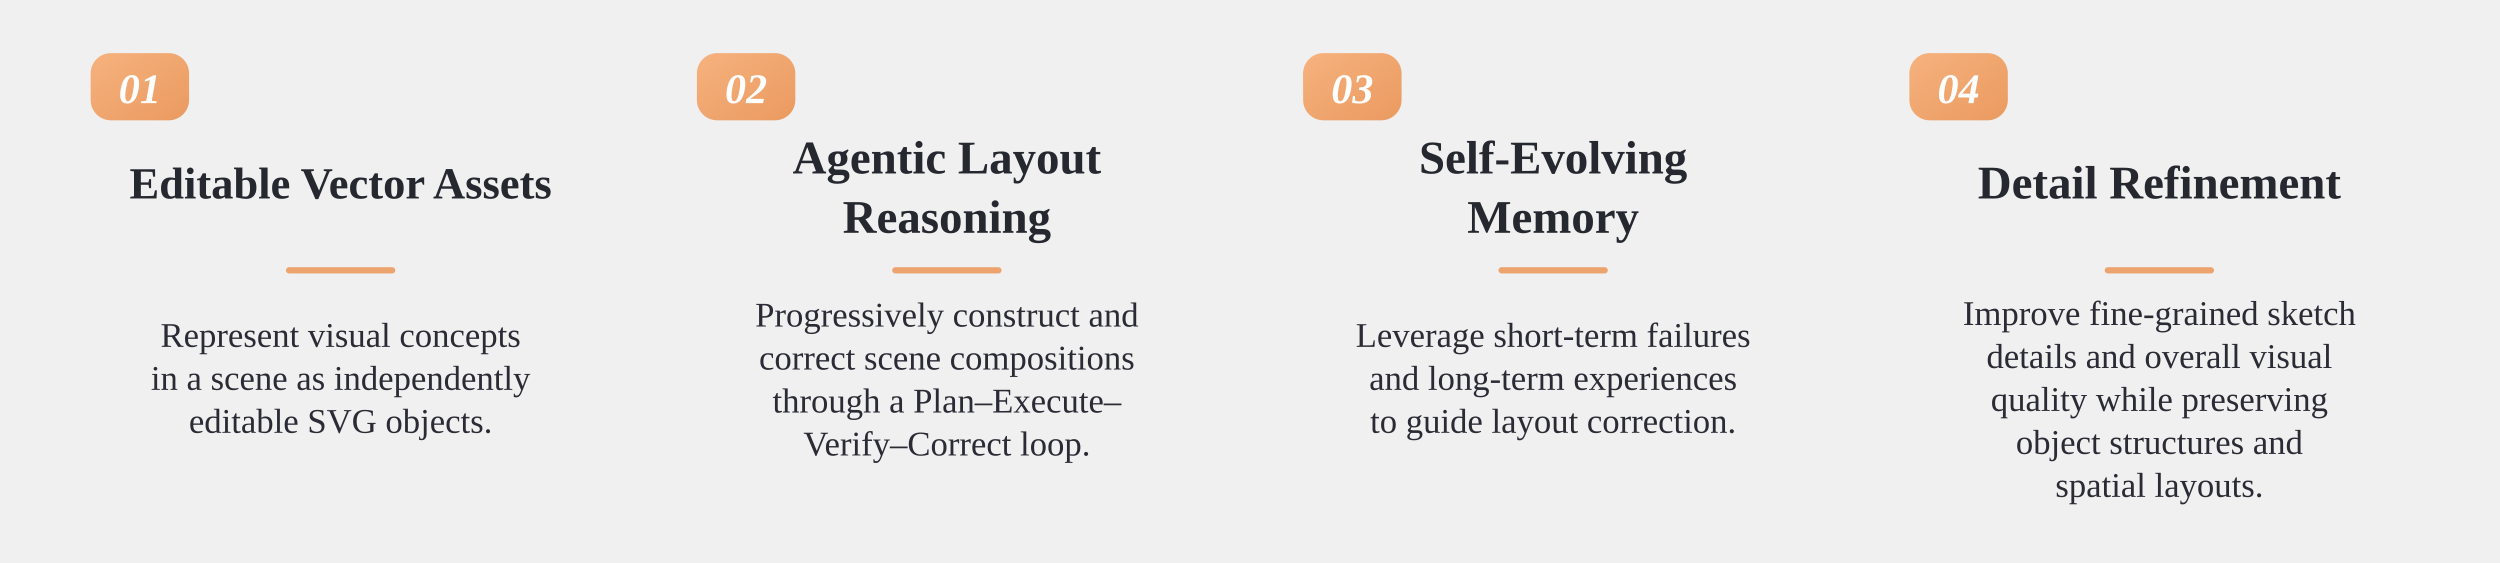
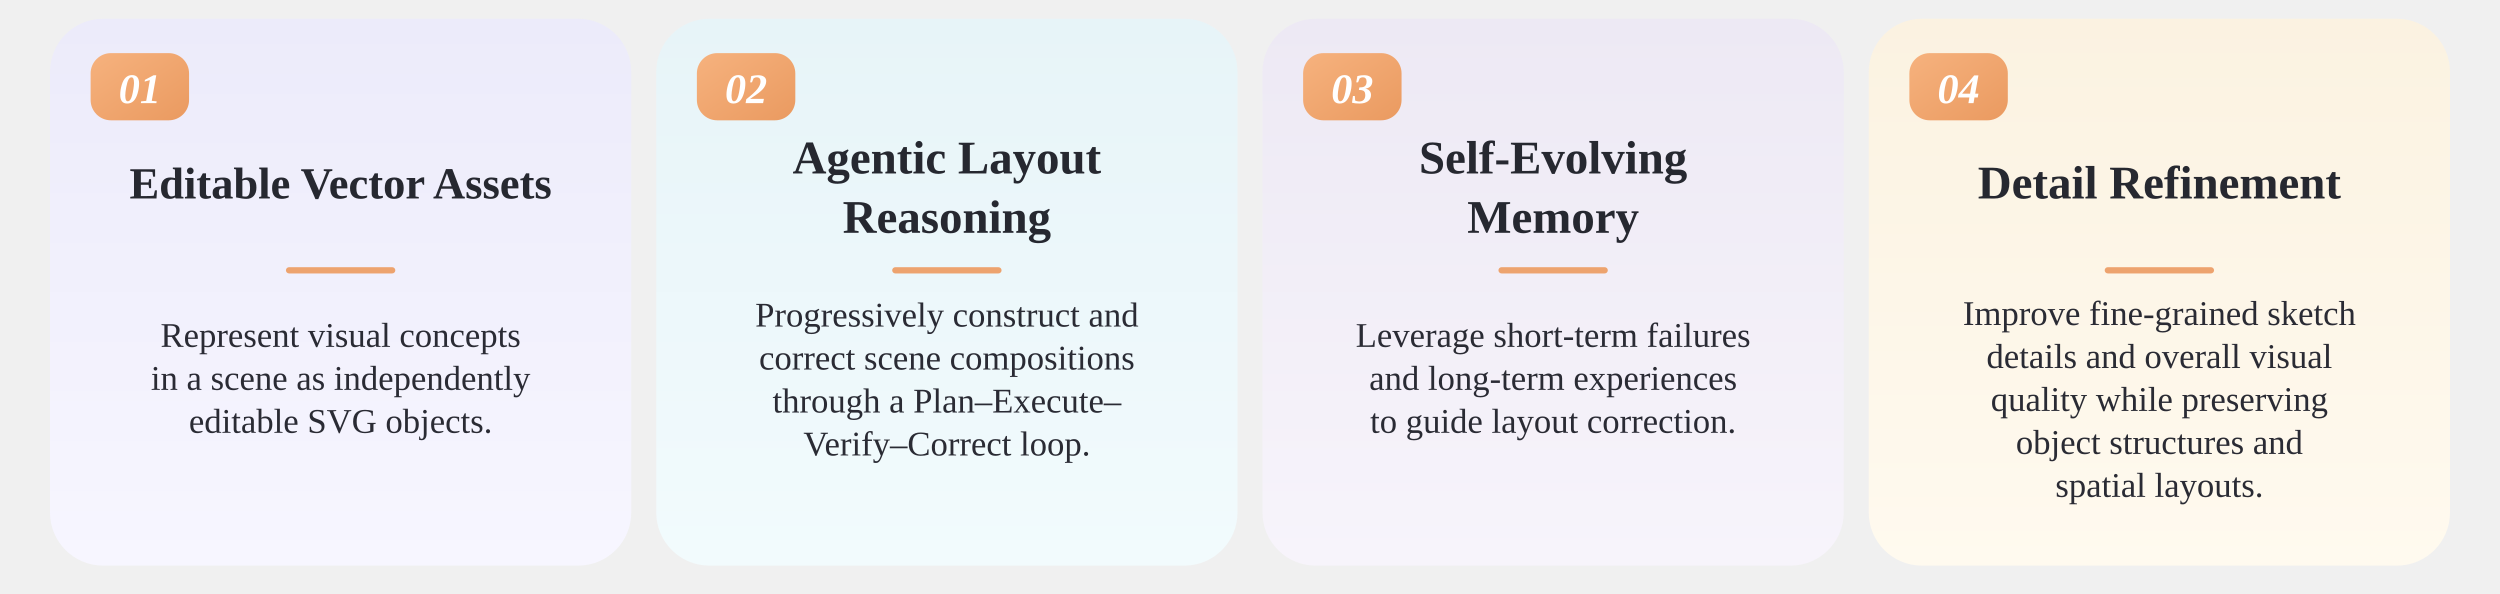
- <svg xmlns="http://www.w3.org/2000/svg" width="1600" height="360">
+ <svg xmlns="http://www.w3.org/2000/svg" width="1600" height="380" viewBox="0 0 1600 380">
  <defs>
-     <filter height="143%" id="card-shadow" width="130%" x="-15%" y="-16%" />
    <linearGradient id="badge" x1="0" x2="1" y1="0" y2="1">
      <stop offset="0" stop-color="#F6B27E" />
      <stop offset="1" stop-color="#EA9A60" />
    </linearGradient>
    <linearGradient id="bg-01" x1="0" x2="0" y1="0" y2="1">
      <stop offset="0" stop-color="#ECEBFA" />
      <stop offset="1" stop-color="#F7F6FF" />
    </linearGradient>
    <linearGradient id="bg-02" x1="0" x2="0" y1="0" y2="1">
      <stop offset="0" stop-color="#E7F4F8" />
      <stop offset="1" stop-color="#F2FBFD" />
    </linearGradient>
    <linearGradient id="bg-03" x1="0" x2="0" y1="0" y2="1">
      <stop offset="0" stop-color="#EDE9F4" />
      <stop offset="1" stop-color="#F7F4FB" />
    </linearGradient>
    <linearGradient id="bg-04" x1="0" x2="0" y1="0" y2="1">
      <stop offset="0" stop-color="#FBF2E1" />
      <stop offset="1" stop-color="#FFFAEF" />
    </linearGradient>
  </defs>
  <g class="layer">
-     <g id="svg_4" transform="translate(0 -1) translate(0 -1) translate(0 -1) translate(0 -1) translate(0 -1) translate(0 -1) translate(0 -1) translate(0 -1) translate(0 -1) translate(0 -1) translate(0 -1) translate(0 -1) translate(0 -1) translate(0 -1) translate(0 -1) translate(0 -1) translate(0 -1) translate(0 -1) translate(0 -1) translate(0 -1) translate(0 -1) translate(0 -1) translate(0 -1) translate(0 -1) translate(0 -1) translate(0 -1) translate(0 -1) translate(0 -1) translate(0 -1) translate(0 -1) translate(0 -1) translate(0 -1) translate(0 -1) translate(0 -1) translate(0 -1) translate(0 -1) translate(0 -1) translate(0 -1) translate(0 -1) translate(0 -1) translate(0 -1) translate(0 -1) translate(0 -1) translate(0 -1) translate(0 -1) translate(0 -1) translate(0 -1) translate(0 -1) translate(0 -1) translate(0 -1) translate(0 -1) translate(0 -1) translate(0 -1) translate(0 -1) translate(0 -1) translate(0 -1) translate(0 -1) translate(0 -1) translate(0 -1) translate(0 -1) translate(0 -1) translate(0 -1) translate(0 -1) translate(0 -1) translate(0 -1) translate(0 -1) translate(0 -1) translate(0 -1) translate(0 -1) translate(0 -1) translate(0 -1) translate(0 -1) translate(0 -1) translate(0 -1) translate(0 -1) translate(0 -1) translate(0 -1) translate(0 -1) translate(0 -1) translate(0 -1) translate(0 -1) translate(0 -1) translate(0 -1) translate(0 -1) translate(0 -1) translate(0 -1) translate(0 -1) translate(0 -1) translate(0 -1) translate(0 -1) translate(0 -1) translate(0 -1) translate(0 -1) translate(0 -1) translate(0 -1) translate(0 -1) translate(0 -1) translate(0 -1) translate(0 -1) translate(0 -1) translate(0 -1) translate(0 -1) translate(0 -1) translate(0 -1) translate(0 -1) translate(0 -1) translate(0 -1) translate(0 -1) translate(0 -1) translate(0 -1) translate(0 -1) translate(0 -1) translate(0 -1) translate(0 -1) translate(0 -1) translate(0 -1) translate(0 -1) translate(0 -1) translate(0 -1) translate(0 -1) translate(0 -1) translate(0 -1) translate(0 -1) translate(0 -1) translate(0 -1) translate(0 -1) translate(0 -1) translate(0 -1)">
-       <rect fill="url(#bg-01)" filter="url(#card-shadow)" height="350" id="svg_5" rx="34" width="372" x="32" y="140" />
+     <g id="svg_4" transform="translate(0 -128)">
+       <rect fill="url(#bg-01)" height="350" id="svg_5" rx="34" width="372" x="32" y="140" />
      <rect fill="url(#badge)" height="43" id="svg_6" rx="13" width="63" x="58" y="162" />
      <text fill="#FFFFFF" font-family="Georgia,'Times New Roman',serif" font-size="27" font-style="italic" font-weight="700" id="svg_7" text-anchor="middle" x="89.5" y="194">01</text>
      <text fill="#262830" font-family="Georgia,'Times New Roman',serif" font-size="28.5" font-weight="700" id="svg_8" text-anchor="middle" x="218" y="255">Editable Vector Assets</text>
      <rect fill="#EDA36E" height="4" id="svg_9" rx="2" width="70" x="183" y="299" />
      <text fill="#2A2B34" font-family="Georgia,'Times New Roman',serif" font-size="22.2" id="svg_10" text-anchor="middle" x="218" y="350">Represent visual concepts</text>
      <text fill="#2A2B34" font-family="Georgia,'Times New Roman',serif" font-size="22.2" id="svg_11" text-anchor="middle" x="218" y="377.5">in a scene as independently</text>
      <text fill="#2A2B34" font-family="Georgia,'Times New Roman',serif" font-size="22.2" id="svg_12" text-anchor="middle" x="218" y="405">editable SVG objects.</text>
    </g>
-     <g id="svg_13" transform="translate(0 -1) translate(0 -1) translate(0 -1) translate(0 -1) translate(0 -1) translate(0 -1) translate(0 -1) translate(0 -1) translate(0 -1) translate(0 -1) translate(0 -1) translate(0 -1) translate(0 -1) translate(0 -1) translate(0 -1) translate(0 -1) translate(0 -1) translate(0 -1) translate(0 -1) translate(0 -1) translate(0 -1) translate(0 -1) translate(0 -1) translate(0 -1) translate(0 -1) translate(0 -1) translate(0 -1) translate(0 -1) translate(0 -1) translate(0 -1) translate(0 -1) translate(0 -1) translate(0 -1) translate(0 -1) translate(0 -1) translate(0 -1) translate(0 -1) translate(0 -1) translate(0 -1) translate(0 -1) translate(0 -1) translate(0 -1) translate(0 -1) translate(0 -1) translate(0 -1) translate(0 -1) translate(0 -1) translate(0 -1) translate(0 -1) translate(0 -1) translate(0 -1) translate(0 -1) translate(0 -1) translate(0 -1) translate(0 -1) translate(0 -1) translate(0 -1) translate(0 -1) translate(0 -1) translate(0 -1) translate(0 -1) translate(0 -1) translate(0 -1) translate(0 -1) translate(0 -1) translate(0 -1) translate(0 -1) translate(0 -1) translate(0 -1) translate(0 -1) translate(0 -1) translate(0 -1) translate(0 -1) translate(0 -1) translate(0 -1) translate(0 -1) translate(0 -1) translate(0 -1) translate(0 -1) translate(0 -1) translate(0 -1) translate(0 -1) translate(0 -1) translate(0 -1) translate(0 -1) translate(0 -1) translate(0 -1) translate(0 -1) translate(0 -1) translate(0 -1) translate(0 -1) translate(0 -1) translate(0 -1) translate(0 -1) translate(0 -1) translate(0 -1) translate(0 -1) translate(0 -1) translate(0 -1) translate(0 -1) translate(0 -1) translate(0 -1) translate(0 -1) translate(0 -1) translate(0 -1) translate(0 -1) translate(0 -1) translate(0 -1) translate(0 -1) translate(0 -1) translate(0 -1) translate(0 -1) translate(0 -1) translate(0 -1) translate(0 -1) translate(0 -1) translate(0 -1) translate(0 -1) translate(0 -1) translate(0 -1) translate(0 -1) translate(0 -1) translate(0 -1) translate(0 -1) translate(0 -1) translate(0 -1) translate(0 -1) translate(0 -1)">
-       <rect fill="url(#bg-02)" filter="url(#card-shadow)" height="350" id="svg_14" rx="34" width="372" x="420" y="140" />
+     <g id="svg_13" transform="translate(0 -128)">
+       <rect fill="url(#bg-02)" height="350" id="svg_14" rx="34" width="372" x="420" y="140" />
      <rect fill="url(#badge)" height="43" id="svg_15" rx="13" width="63" x="446" y="162" />
      <text fill="#FFFFFF" font-family="Georgia,'Times New Roman',serif" font-size="27" font-style="italic" font-weight="700" id="svg_16" text-anchor="middle" x="477.5" y="194">02</text>
      <text fill="#262830" font-family="Georgia,'Times New Roman',serif" font-size="30" font-weight="700" id="svg_17" text-anchor="middle" x="606" y="239">Agentic Layout</text>
      <text fill="#262830" font-family="Georgia,'Times New Roman',serif" font-size="30" font-weight="700" id="svg_18" text-anchor="middle" x="606" y="277">Reasoning</text>
      <rect fill="#EDA36E" height="4" id="svg_19" rx="2" width="70" x="571" y="299" />
      <text fill="#2A2B34" font-family="Georgia,'Times New Roman',serif" font-size="22.2" id="svg_20" text-anchor="middle" x="606" y="337">Progressively construct and</text>
      <text fill="#2A2B34" font-family="Georgia,'Times New Roman',serif" font-size="22.2" id="svg_21" text-anchor="middle" x="606" y="364.5">correct scene compositions</text>
      <text fill="#2A2B34" font-family="Georgia,'Times New Roman',serif" font-size="22.2" id="svg_22" text-anchor="middle" x="606" y="392">through a Plan–Execute–</text>
      <text fill="#2A2B34" font-family="Georgia,'Times New Roman',serif" font-size="22.2" id="svg_23" text-anchor="middle" x="606" y="419.5">Verify–Correct loop.</text>
    </g>
-     <g id="svg_24" transform="translate(0 -1) translate(0 -1) translate(0 -1) translate(0 -1) translate(0 -1) translate(0 -1) translate(0 -1) translate(0 -1) translate(0 -1) translate(0 -1) translate(0 -1) translate(0 -1) translate(0 -1) translate(0 -1) translate(0 -1) translate(0 -1) translate(0 -1) translate(0 -1) translate(0 -1) translate(0 -1) translate(0 -1) translate(0 -1) translate(0 -1) translate(0 -1) translate(0 -1) translate(0 -1) translate(0 -1) translate(0 -1) translate(0 -1) translate(0 -1) translate(0 -1) translate(0 -1) translate(0 -1) translate(0 -1) translate(0 -1) translate(0 -1) translate(0 -1) translate(0 -1) translate(0 -1) translate(0 -1) translate(0 -1) translate(0 -1) translate(0 -1) translate(0 -1) translate(0 -1) translate(0 -1) translate(0 -1) translate(0 -1) translate(0 -1) translate(0 -1) translate(0 -1) translate(0 -1) translate(0 -1) translate(0 -1) translate(0 -1) translate(0 -1) translate(0 -1) translate(0 -1) translate(0 -1) translate(0 -1) translate(0 -1) translate(0 -1) translate(0 -1) translate(0 -1) translate(0 -1) translate(0 -1) translate(0 -1) translate(0 -1) translate(0 -1) translate(0 -1) translate(0 -1) translate(0 -1) translate(0 -1) translate(0 -1) translate(0 -1) translate(0 -1) translate(0 -1) translate(0 -1) translate(0 -1) translate(0 -1) translate(0 -1) translate(0 -1) translate(0 -1) translate(0 -1) translate(0 -1) translate(0 -1) translate(0 -1) translate(0 -1) translate(0 -1) translate(0 -1) translate(0 -1) translate(0 -1) translate(0 -1) translate(0 -1) translate(0 -1) translate(0 -1) translate(0 -1) translate(0 -1) translate(0 -1) translate(0 -1) translate(0 -1) translate(0 -1) translate(0 -1) translate(0 -1) translate(0 -1) translate(0 -1) translate(0 -1) translate(0 -1) translate(0 -1) translate(0 -1) translate(0 -1) translate(0 -1) translate(0 -1) translate(0 -1) translate(0 -1) translate(0 -1) translate(0 -1) translate(0 -1) translate(0 -1) translate(0 -1) translate(0 -1) translate(0 -1) translate(0 -1) translate(0 -1) translate(0 -1) translate(0 -1) translate(0 -1) translate(0 -1)">
-       <rect fill="url(#bg-03)" filter="url(#card-shadow)" height="350" id="svg_25" rx="34" width="372" x="808" y="140" />
+     <g id="svg_24" transform="translate(0 -128)">
+       <rect fill="url(#bg-03)" height="350" id="svg_25" rx="34" width="372" x="808" y="140" />
      <rect fill="url(#badge)" height="43" id="svg_26" rx="13" width="63" x="834" y="162" />
      <text fill="#FFFFFF" font-family="Georgia,'Times New Roman',serif" font-size="27" font-style="italic" font-weight="700" id="svg_27" text-anchor="middle" x="865.5" y="194">03</text>
      <text fill="#262830" font-family="Georgia,'Times New Roman',serif" font-size="30" font-weight="700" id="svg_28" text-anchor="middle" x="994" y="239">Self-Evolving</text>
      <text fill="#262830" font-family="Georgia,'Times New Roman',serif" font-size="30" font-weight="700" id="svg_29" text-anchor="middle" x="994" y="277">Memory</text>
      <rect fill="#EDA36E" height="4" id="svg_30" rx="2" width="70" x="959" y="299" />
      <text fill="#2A2B34" font-family="Georgia,'Times New Roman',serif" font-size="22.2" id="svg_31" text-anchor="middle" x="994" y="350">Leverage short-term failures</text>
      <text fill="#2A2B34" font-family="Georgia,'Times New Roman',serif" font-size="22.2" id="svg_32" text-anchor="middle" x="994" y="377.5">and long-term experiences</text>
      <text fill="#2A2B34" font-family="Georgia,'Times New Roman',serif" font-size="22.2" id="svg_33" text-anchor="middle" x="994" y="405">to guide layout correction.</text>
    </g>
-     <g id="svg_34" transform="translate(0 -1) translate(0 -1) translate(0 -1) translate(0 -1) translate(0 -1) translate(0 -1) translate(0 -1) translate(0 -1) translate(0 -1) translate(0 -1) translate(0 -1) translate(0 -1) translate(0 -1) translate(0 -1) translate(0 -1) translate(0 -1) translate(0 -1) translate(0 -1) translate(0 -1) translate(0 -1) translate(0 -1) translate(0 -1) translate(0 -1) translate(0 -1) translate(0 -1) translate(0 -1) translate(0 -1) translate(0 -1) translate(0 -1) translate(0 -1) translate(0 -1) translate(0 -1) translate(0 -1) translate(0 -1) translate(0 -1) translate(0 -1) translate(0 -1) translate(0 -1) translate(0 -1) translate(0 -1) translate(0 -1) translate(0 -1) translate(0 -1) translate(0 -1) translate(0 -1) translate(0 -1) translate(0 -1) translate(0 -1) translate(0 -1) translate(0 -1) translate(0 -1) translate(0 -1) translate(0 -1) translate(0 -1) translate(0 -1) translate(0 -1) translate(0 -1) translate(0 -1) translate(0 -1) translate(0 -1) translate(0 -1) translate(0 -1) translate(0 -1) translate(0 -1) translate(0 -1) translate(0 -1) translate(0 -1) translate(0 -1) translate(0 -1) translate(0 -1) translate(0 -1) translate(0 -1) translate(0 -1) translate(0 -1) translate(0 -1) translate(0 -1) translate(0 -1) translate(0 -1) translate(0 -1) translate(0 -1) translate(0 -1) translate(0 -1) translate(0 -1) translate(0 -1) translate(0 -1) translate(0 -1) translate(0 -1) translate(0 -1) translate(0 -1) translate(0 -1) translate(0 -1) translate(0 -1) translate(0 -1) translate(0 -1) translate(0 -1) translate(0 -1) translate(0 -1) translate(0 -1) translate(0 -1) translate(0 -1) translate(0 -1) translate(0 -1) translate(0 -1) translate(0 -1) translate(0 -1) translate(0 -1) translate(0 -1) translate(0 -1) translate(0 -1) translate(0 -1) translate(0 -1) translate(0 -1) translate(0 -1) translate(0 -1) translate(0 -1) translate(0 -1) translate(0 -1) translate(0 -1) translate(0 -1) translate(0 -1) translate(0 -1) translate(0 -1) translate(0 -1) translate(0 -1) translate(0 -1) translate(0 -1) translate(0 -1) translate(0 -1)">
-       <rect fill="url(#bg-04)" filter="url(#card-shadow)" height="350" id="svg_35" rx="34" width="372" x="1196" y="140" />
+     <g id="svg_34" transform="translate(0 -128)">
+       <rect fill="url(#bg-04)" height="350" id="svg_35" rx="34" width="372" x="1196" y="140" />
      <rect fill="url(#badge)" height="43" id="svg_36" rx="13" width="63" x="1222" y="162" />
      <text fill="#FFFFFF" font-family="Georgia,'Times New Roman',serif" font-size="27" font-style="italic" font-weight="700" id="svg_37" text-anchor="middle" x="1253.5" y="194">04</text>
      <text fill="#262830" font-family="Georgia,'Times New Roman',serif" font-size="30" font-weight="700" id="svg_38" text-anchor="middle" x="1382" y="255">Detail Refinement</text>
      <rect fill="#EDA36E" height="4" id="svg_39" rx="2" width="70" x="1347" y="299" />
      <text fill="#2A2B34" font-family="Georgia,'Times New Roman',serif" font-size="22.2" id="svg_40" text-anchor="middle" x="1382" y="336">Improve fine-grained sketch</text>
      <text fill="#2A2B34" font-family="Georgia,'Times New Roman',serif" font-size="22.2" id="svg_41" text-anchor="middle" x="1382" y="363.5">details and overall visual</text>
      <text fill="#2A2B34" font-family="Georgia,'Times New Roman',serif" font-size="22.2" id="svg_42" text-anchor="middle" x="1382" y="391">quality while preserving</text>
      <text fill="#2A2B34" font-family="Georgia,'Times New Roman',serif" font-size="22.2" id="svg_43" text-anchor="middle" x="1382" y="418.5">object structures and</text>
      <text fill="#2A2B34" font-family="Georgia,'Times New Roman',serif" font-size="22.2" id="svg_44" text-anchor="middle" x="1382" y="446">spatial layouts.</text>
    </g>
  </g>
</svg>
